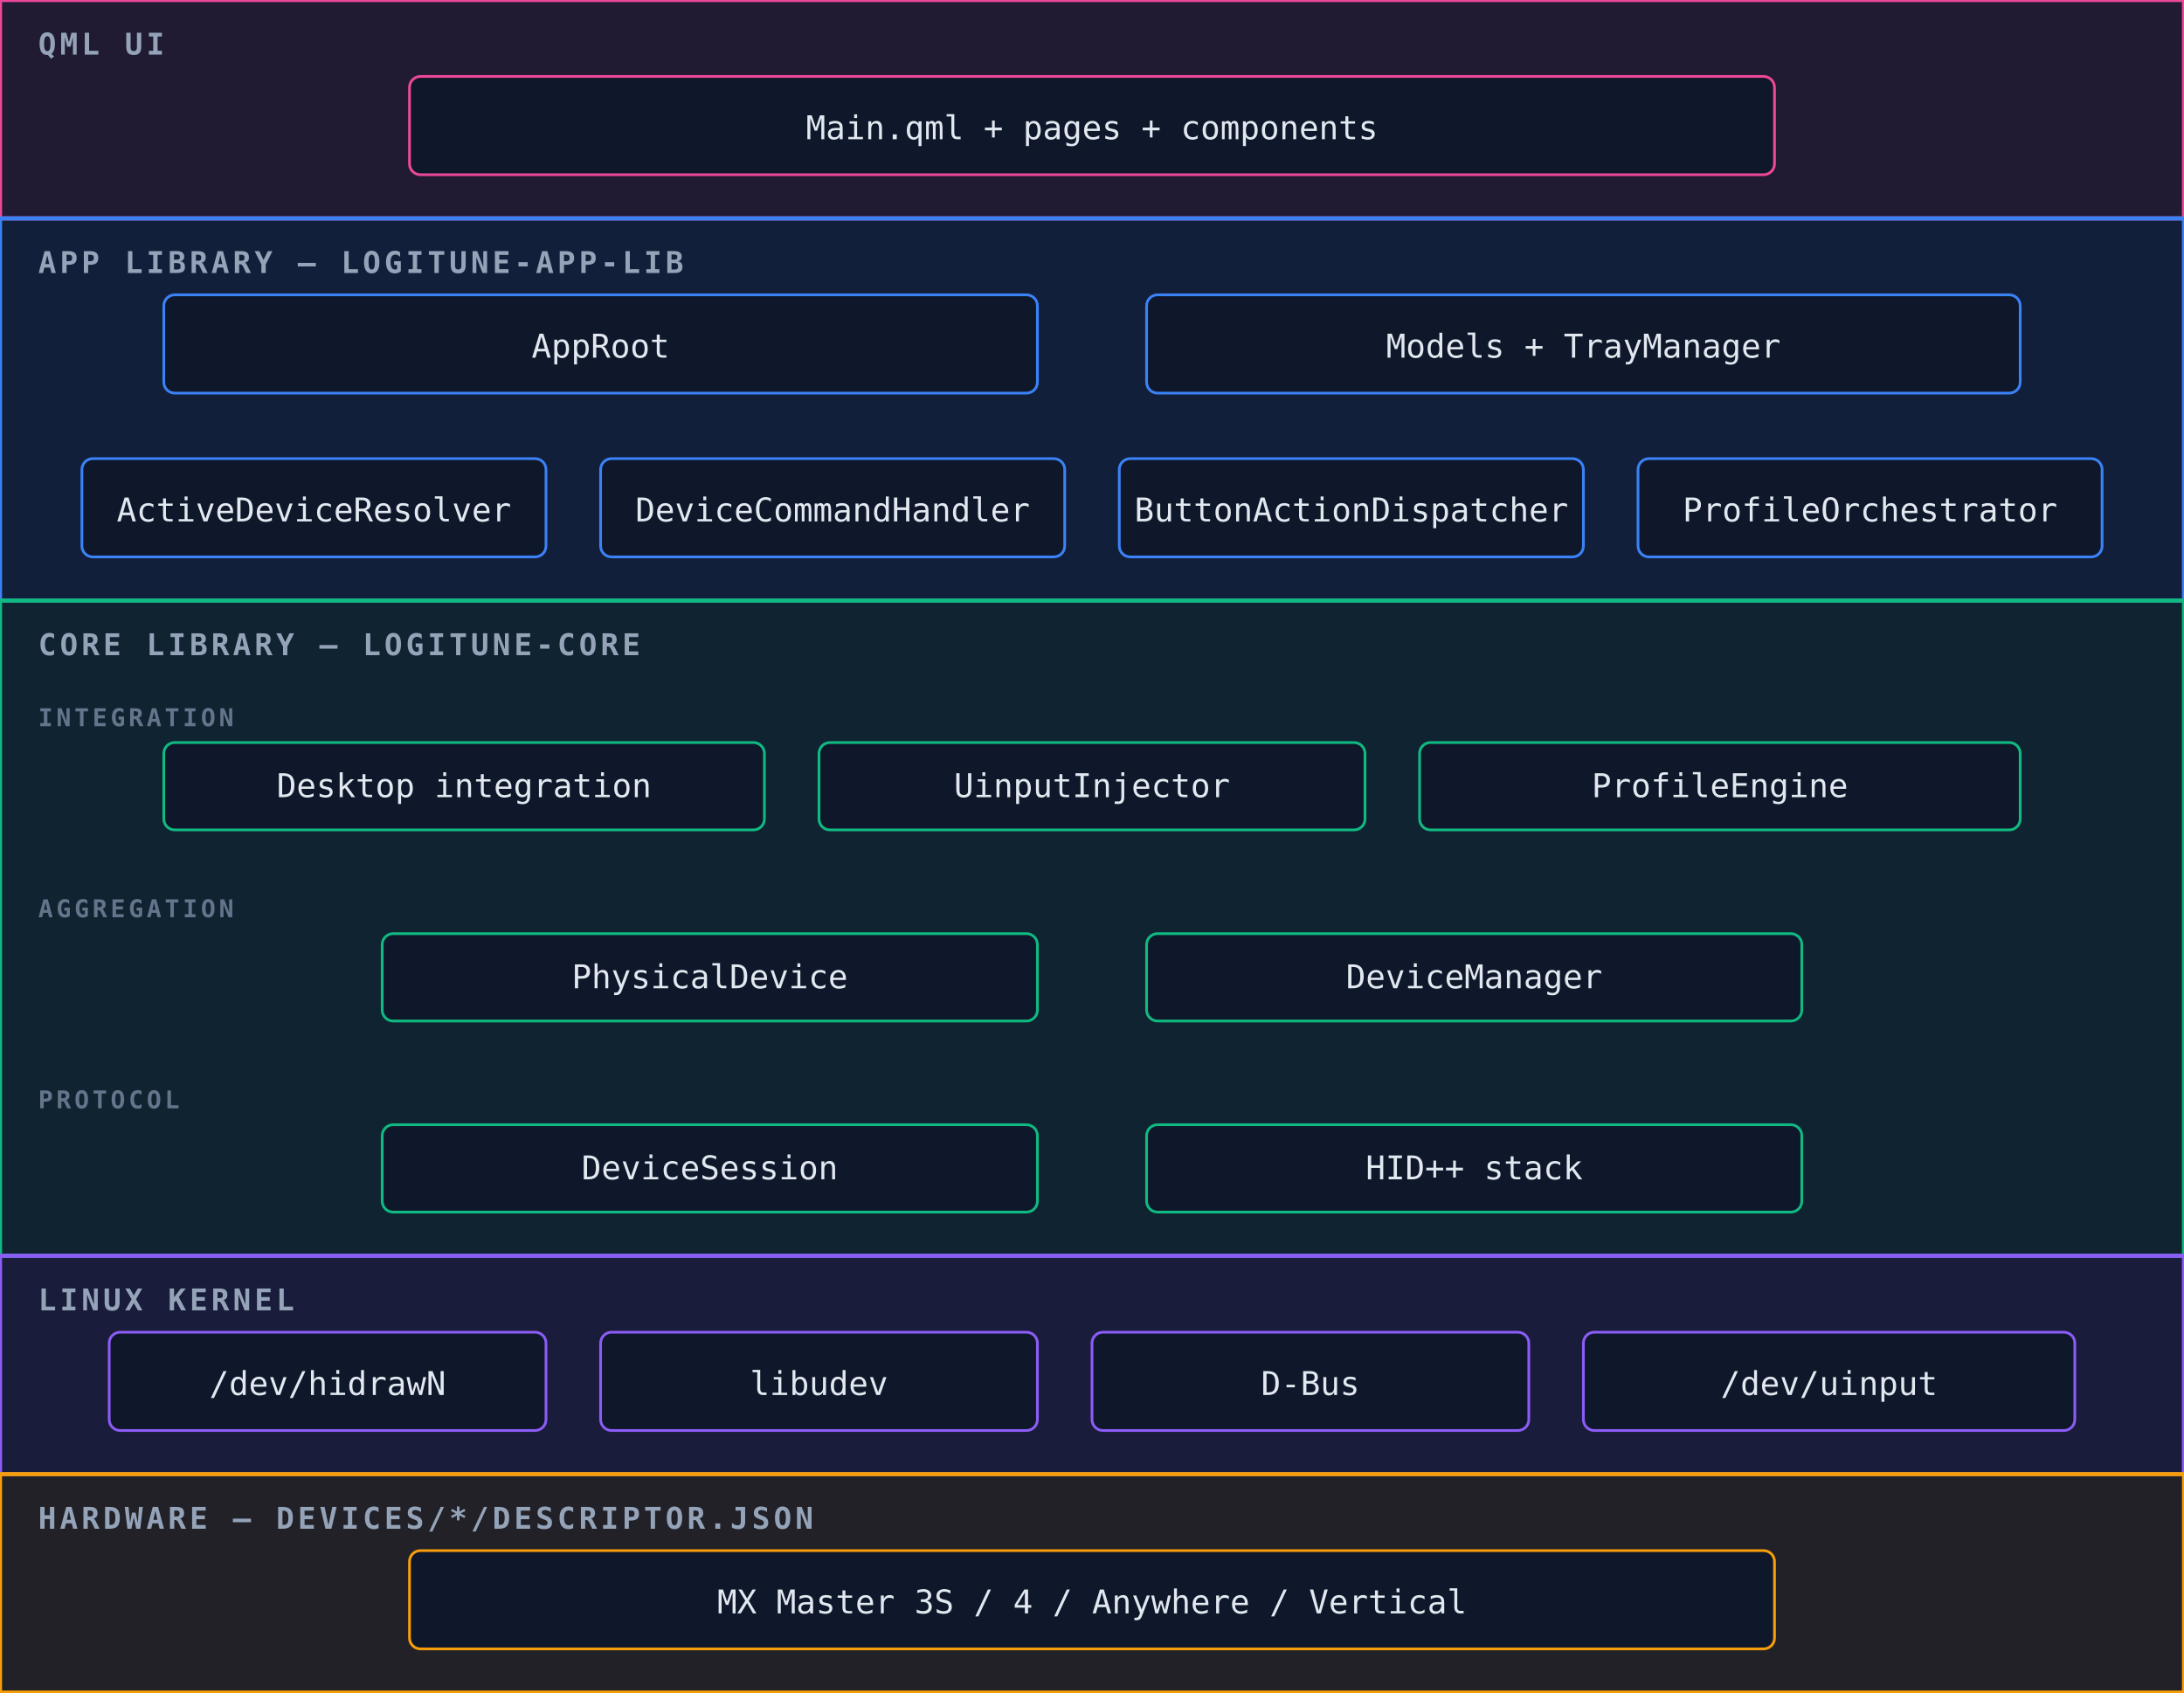
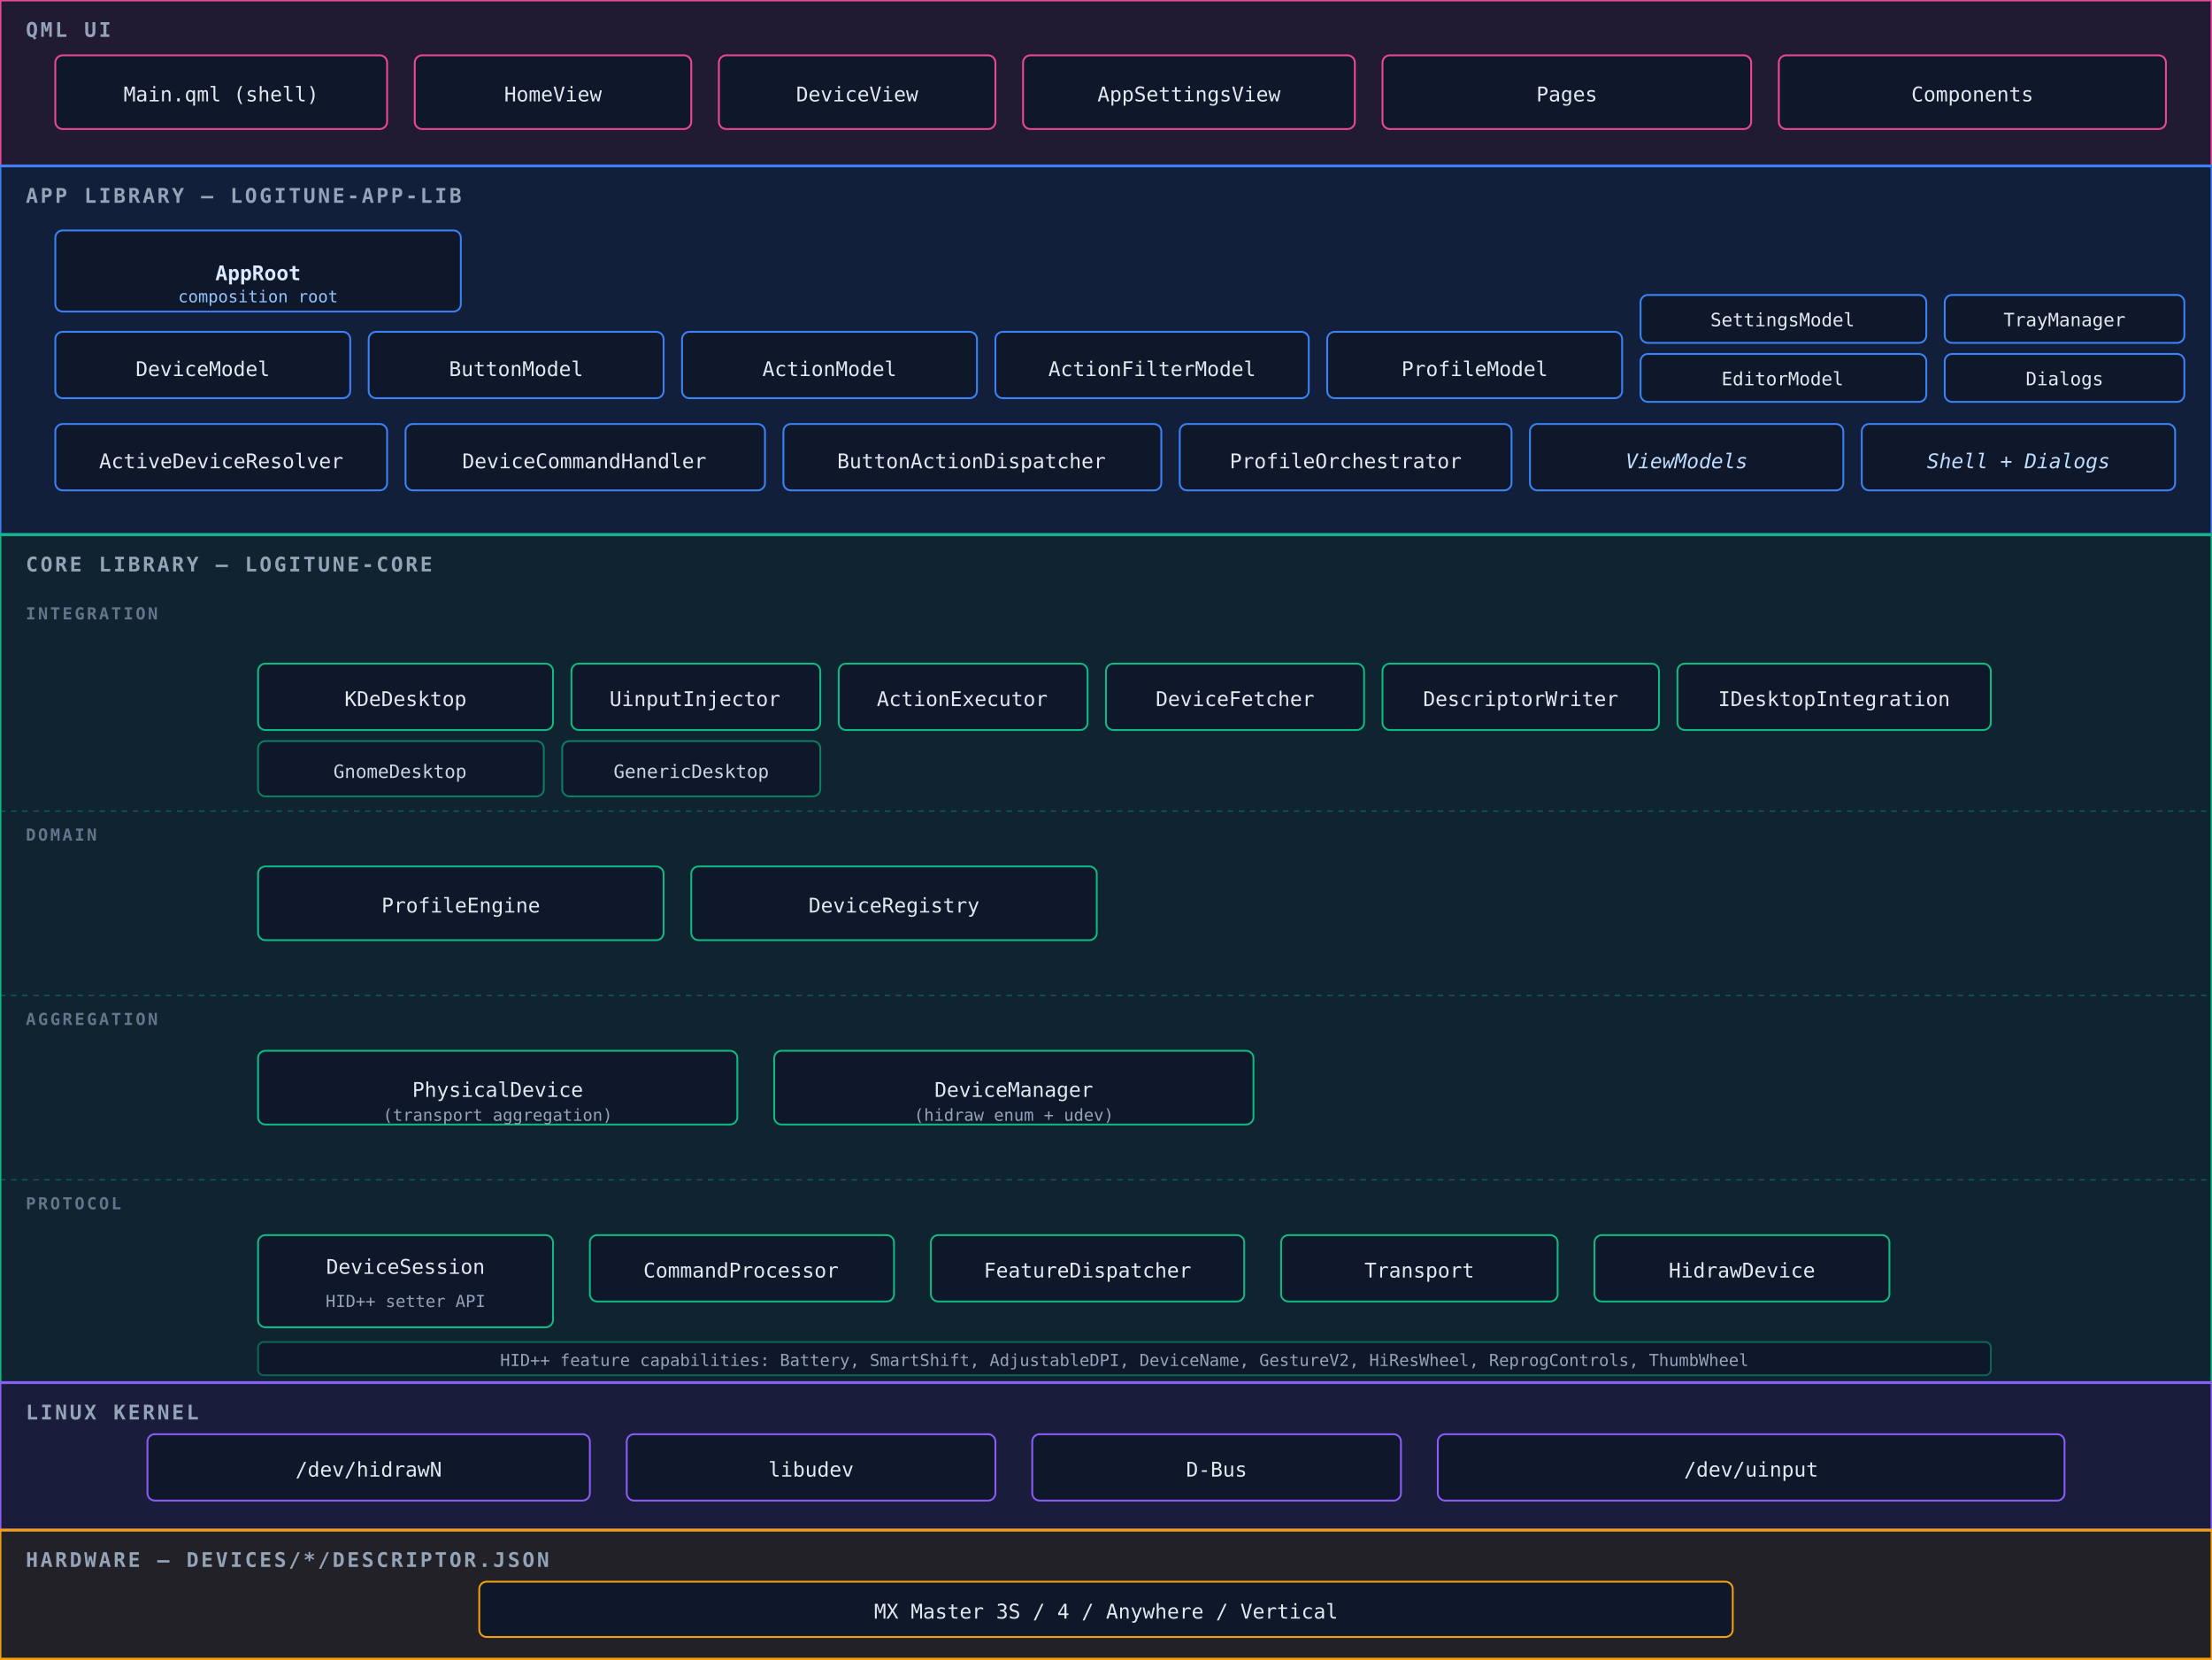
- <svg xmlns="http://www.w3.org/2000/svg" viewBox="0 0 800 620" width="800" height="620" font-family="ui-monospace, 'JetBrains Mono', monospace">
-   <rect x="0" y="0" width="800" height="620" fill="#0f172a" />
+ <svg xmlns="http://www.w3.org/2000/svg" viewBox="0 0 1200 900" width="1200" height="900" font-family="ui-monospace, 'JetBrains Mono', monospace">
+   <rect x="0" y="0" width="1200" height="900" fill="#0f172a" />
+   <rect x="0" y="0" width="1200" height="90" fill="#ec4899" fill-opacity="0.08" stroke="#ec4899" stroke-width="1.5" />
+   <rect x="0" y="90" width="1200" height="200" fill="#3b82f6" fill-opacity="0.08" stroke="#3b82f6" stroke-width="1.5" />
+   <rect x="0" y="290" width="1200" height="460" fill="#10b981" fill-opacity="0.08" stroke="#10b981" stroke-width="1.5" />
+   <rect x="0" y="750" width="1200" height="80" fill="#8b5cf6" fill-opacity="0.08" stroke="#8b5cf6" stroke-width="1.5" />
+   <rect x="0" y="830" width="1200" height="70" fill="#f59e0b" fill-opacity="0.08" stroke="#f59e0b" stroke-width="1.5" />
  <g font-size="11" font-weight="700" letter-spacing="1.3" fill="#94a3b8">
-     <rect x="0" y="0" width="800" height="80" fill="#ec4899" fill-opacity="0.08" stroke="#ec4899" stroke-width="1.5" />
-     <rect x="0" y="80" width="800" height="140" fill="#3b82f6" fill-opacity="0.08" stroke="#3b82f6" stroke-width="1.5" />
-     <rect x="0" y="220" width="800" height="240" fill="#10b981" fill-opacity="0.08" stroke="#10b981" stroke-width="1.5" />
-     <rect x="0" y="460" width="800" height="80" fill="#8b5cf6" fill-opacity="0.08" stroke="#8b5cf6" stroke-width="1.5" />
-     <rect x="0" y="540" width="800" height="80" fill="#f59e0b" fill-opacity="0.08" stroke="#f59e0b" stroke-width="1.5" />
    <text x="14" y="20">QML UI</text>
-     <text x="14" y="100">APP LIBRARY — LOGITUNE-APP-LIB</text>
-     <text x="14" y="240">CORE LIBRARY — LOGITUNE-CORE</text>
-     <text x="14" y="480">LINUX KERNEL</text>
-     <text x="14" y="560">HARDWARE — DEVICES/*/DESCRIPTOR.JSON</text>
+     <text x="14" y="110">APP LIBRARY — LOGITUNE-APP-LIB</text>
+     <text x="14" y="310">CORE LIBRARY — LOGITUNE-CORE</text>
+     <text x="14" y="770">LINUX KERNEL</text>
+     <text x="14" y="850">HARDWARE — DEVICES/*/DESCRIPTOR.JSON</text>
+   </g>
+   <g font-size="9" font-weight="700" letter-spacing="1.2" fill="#64748b">
+     <text x="14" y="336">INTEGRATION</text>
+     <text x="14" y="456">DOMAIN</text>
+     <text x="14" y="556">AGGREGATION</text>
+     <text x="14" y="656">PROTOCOL</text>
+   </g>
+   <g stroke="#10b981" stroke-opacity="0.35" stroke-width="0.8" stroke-dasharray="3 3">
+     <line x1="0" y1="440" x2="1200" y2="440" />
+     <line x1="0" y1="540" x2="1200" y2="540" />
+     <line x1="0" y1="640" x2="1200" y2="640" />
  </g>
  <g fill="#0f172a" stroke-width="1">
-     <rect x="150" y="28" width="500" height="36" stroke="#ec4899" rx="4" />
-     <rect x="60" y="108" width="320" height="36" stroke="#3b82f6" rx="4" />
-     <rect x="420" y="108" width="320" height="36" stroke="#3b82f6" rx="4" />
-     <rect x="30" y="168" width="170" height="36" stroke="#3b82f6" rx="4" />
-     <rect x="220" y="168" width="170" height="36" stroke="#3b82f6" rx="4" />
-     <rect x="410" y="168" width="170" height="36" stroke="#3b82f6" rx="4" />
-     <rect x="600" y="168" width="170" height="36" stroke="#3b82f6" rx="4" />
-     <rect x="60" y="272" width="220" height="32" stroke="#10b981" rx="4" />
-     <rect x="300" y="272" width="200" height="32" stroke="#10b981" rx="4" />
-     <rect x="520" y="272" width="220" height="32" stroke="#10b981" rx="4" />
-     <rect x="140" y="342" width="240" height="32" stroke="#10b981" rx="4" />
-     <rect x="420" y="342" width="240" height="32" stroke="#10b981" rx="4" />
-     <rect x="140" y="412" width="240" height="32" stroke="#10b981" rx="4" />
-     <rect x="420" y="412" width="240" height="32" stroke="#10b981" rx="4" />
-     <rect x="40" y="488" width="160" height="36" stroke="#8b5cf6" rx="4" />
-     <rect x="220" y="488" width="160" height="36" stroke="#8b5cf6" rx="4" />
-     <rect x="400" y="488" width="160" height="36" stroke="#8b5cf6" rx="4" />
-     <rect x="580" y="488" width="180" height="36" stroke="#8b5cf6" rx="4" />
-     <rect x="150" y="568" width="500" height="36" stroke="#f59e0b" rx="4" />
+     <rect x="30" y="30" width="180" height="40" stroke="#ec4899" rx="4" />
+     <rect x="225" y="30" width="150" height="40" stroke="#ec4899" rx="4" />
+     <rect x="390" y="30" width="150" height="40" stroke="#ec4899" rx="4" />
+     <rect x="555" y="30" width="180" height="40" stroke="#ec4899" rx="4" />
+     <rect x="750" y="30" width="200" height="40" stroke="#ec4899" rx="4" />
+     <rect x="965" y="30" width="210" height="40" stroke="#ec4899" rx="4" />
+     <rect x="30" y="125" width="220" height="44" stroke="#3b82f6" rx="4" />
+     <rect x="30" y="180" width="160" height="36" stroke="#3b82f6" rx="4" />
+     <rect x="200" y="180" width="160" height="36" stroke="#3b82f6" rx="4" />
+     <rect x="370" y="180" width="160" height="36" stroke="#3b82f6" rx="4" />
+     <rect x="540" y="180" width="170" height="36" stroke="#3b82f6" rx="4" />
+     <rect x="720" y="180" width="160" height="36" stroke="#3b82f6" rx="4" />
+     <rect x="890" y="160" width="155" height="26" stroke="#3b82f6" rx="4" />
+     <rect x="890" y="192" width="155" height="26" stroke="#3b82f6" rx="4" />
+     <rect x="1055" y="160" width="130" height="26" stroke="#3b82f6" rx="4" />
+     <rect x="1055" y="192" width="130" height="26" stroke="#3b82f6" rx="4" />
+     <rect x="30" y="230" width="180" height="36" stroke="#3b82f6" rx="4" />
+     <rect x="220" y="230" width="195" height="36" stroke="#3b82f6" rx="4" />
+     <rect x="425" y="230" width="205" height="36" stroke="#3b82f6" rx="4" />
+     <rect x="640" y="230" width="180" height="36" stroke="#3b82f6" rx="4" />
+     <rect x="830" y="230" width="170" height="36" stroke="#3b82f6" rx="4" />
+     <rect x="1010" y="230" width="170" height="36" stroke="#3b82f6" rx="4" />
+     <rect x="140" y="360" width="160" height="36" stroke="#10b981" rx="4" />
+     <rect x="310" y="360" width="135" height="36" stroke="#10b981" rx="4" />
+     <rect x="455" y="360" width="135" height="36" stroke="#10b981" rx="4" />
+     <rect x="600" y="360" width="140" height="36" stroke="#10b981" rx="4" />
+     <rect x="750" y="360" width="150" height="36" stroke="#10b981" rx="4" />
+     <rect x="910" y="360" width="170" height="36" stroke="#10b981" rx="4" />
+     <rect x="140" y="402" width="155" height="30" stroke="#10b981" stroke-opacity="0.6" rx="4" />
+     <rect x="305" y="402" width="140" height="30" stroke="#10b981" stroke-opacity="0.6" rx="4" />
+     <rect x="140" y="470" width="220" height="40" stroke="#10b981" rx="4" />
+     <rect x="375" y="470" width="220" height="40" stroke="#10b981" rx="4" />
+     <rect x="140" y="570" width="260" height="40" stroke="#10b981" rx="4" />
+     <rect x="420" y="570" width="260" height="40" stroke="#10b981" rx="4" />
+     <rect x="140" y="670" width="160" height="50" stroke="#10b981" rx="4" />
+     <rect x="320" y="670" width="165" height="36" stroke="#10b981" rx="4" />
+     <rect x="505" y="670" width="170" height="36" stroke="#10b981" rx="4" />
+     <rect x="695" y="670" width="150" height="36" stroke="#10b981" rx="4" />
+     <rect x="865" y="670" width="160" height="36" stroke="#10b981" rx="4" />
+     <rect x="140" y="728" width="940" height="18" stroke="#10b981" stroke-opacity="0.45" rx="3" />
+     <rect x="80" y="778" width="240" height="36" stroke="#8b5cf6" rx="4" />
+     <rect x="340" y="778" width="200" height="36" stroke="#8b5cf6" rx="4" />
+     <rect x="560" y="778" width="200" height="36" stroke="#8b5cf6" rx="4" />
+     <rect x="780" y="778" width="340" height="36" stroke="#8b5cf6" rx="4" />
+     <rect x="260" y="858" width="680" height="30" stroke="#f59e0b" rx="4" />
  </g>
-   <g font-size="9" font-weight="700" letter-spacing="1.2" fill="#64748b">
-     <text x="14" y="266">INTEGRATION</text>
-     <text x="14" y="336">AGGREGATION</text>
-     <text x="14" y="406">PROTOCOL</text>
-   </g>
-   <g font-size="12" text-anchor="middle" fill="#e2e8f0">
-     <text x="400" y="51">Main.qml + pages + components</text>
-     <text x="220" y="131">AppRoot</text>
-     <text x="580" y="131">Models + TrayManager</text>
-     <text x="115" y="191">ActiveDeviceResolver</text>
-     <text x="305" y="191">DeviceCommandHandler</text>
-     <text x="495" y="191">ButtonActionDispatcher</text>
-     <text x="685" y="191">ProfileOrchestrator</text>
-     <text x="170" y="292">Desktop integration</text>
-     <text x="400" y="292">UinputInjector</text>
-     <text x="630" y="292">ProfileEngine</text>
-     <text x="260" y="362">PhysicalDevice</text>
-     <text x="540" y="362">DeviceManager</text>
-     <text x="260" y="432">DeviceSession</text>
-     <text x="540" y="432">HID++ stack</text>
-     <text x="120" y="511">/dev/hidrawN</text>
-     <text x="300" y="511">libudev</text>
-     <text x="480" y="511">D-Bus</text>
-     <text x="670" y="511">/dev/uinput</text>
-     <text x="400" y="591">MX Master 3S / 4 / Anywhere / Vertical</text>
+   <g font-size="11" text-anchor="middle" fill="#e2e8f0">
+     <text x="120" y="55">Main.qml (shell)</text>
+     <text x="300" y="55">HomeView</text>
+     <text x="465" y="55">DeviceView</text>
+     <text x="645" y="55">AppSettingsView</text>
+     <text x="850" y="55">Pages</text>
+     <text x="1070" y="55">Components</text>
+     <text x="140" y="152" font-weight="700" fill="#dbeafe">AppRoot</text>
+     <text x="140" y="164" font-size="9" fill="#93c5fd">composition root</text>
+     <text x="110" y="204">DeviceModel</text>
+     <text x="280" y="204">ButtonModel</text>
+     <text x="450" y="204">ActionModel</text>
+     <text x="625" y="204">ActionFilterModel</text>
+     <text x="800" y="204">ProfileModel</text>
+     <text x="967" y="177" font-size="10">SettingsModel</text>
+     <text x="967" y="209" font-size="10">EditorModel</text>
+     <text x="1120" y="177" font-size="10">TrayManager</text>
+     <text x="1120" y="209" font-size="10">Dialogs</text>
+     <text x="120" y="254">ActiveDeviceResolver</text>
+     <text x="317" y="254">DeviceCommandHandler</text>
+     <text x="527" y="254">ButtonActionDispatcher</text>
+     <text x="730" y="254">ProfileOrchestrator</text>
+     <text x="915" y="254" font-style="italic" fill="#bfdbfe">ViewModels</text>
+     <text x="1095" y="254" font-style="italic" fill="#bfdbfe">Shell + Dialogs</text>
+     <text x="220" y="383">KDeDesktop</text>
+     <text x="377" y="383">UinputInjector</text>
+     <text x="522" y="383">ActionExecutor</text>
+     <text x="670" y="383">DeviceFetcher</text>
+     <text x="825" y="383">DescriptorWriter</text>
+     <text x="995" y="383">IDesktopIntegration</text>
+     <text x="217" y="422" font-size="10" fill="#cbd5e1">GnomeDesktop</text>
+     <text x="375" y="422" font-size="10" fill="#cbd5e1">GenericDesktop</text>
+     <text x="250" y="495">ProfileEngine</text>
+     <text x="485" y="495">DeviceRegistry</text>
+     <text x="270" y="595">PhysicalDevice</text>
+     <text x="270" y="608" font-size="9" fill="#94a3b8">(transport aggregation)</text>
+     <text x="550" y="595">DeviceManager</text>
+     <text x="550" y="608" font-size="9" fill="#94a3b8">(hidraw enum + udev)</text>
+     <text x="220" y="691">DeviceSession</text>
+     <text x="220" y="709" font-size="9" fill="#94a3b8">HID++ setter API</text>
+     <text x="402" y="693">CommandProcessor</text>
+     <text x="590" y="693">FeatureDispatcher</text>
+     <text x="770" y="693">Transport</text>
+     <text x="945" y="693">HidrawDevice</text>
+     <text x="610" y="741" font-size="9" text-anchor="middle" fill="#94a3b8">HID++ feature capabilities: Battery, SmartShift, AdjustableDPI, DeviceName, GestureV2, HiResWheel, ReprogControls, ThumbWheel</text>
+     <text x="200" y="801">/dev/hidrawN</text>
+     <text x="440" y="801">libudev</text>
+     <text x="660" y="801">D-Bus</text>
+     <text x="950" y="801">/dev/uinput</text>
+     <text x="600" y="878">MX Master 3S / 4 / Anywhere / Vertical</text>
  </g>
</svg>
